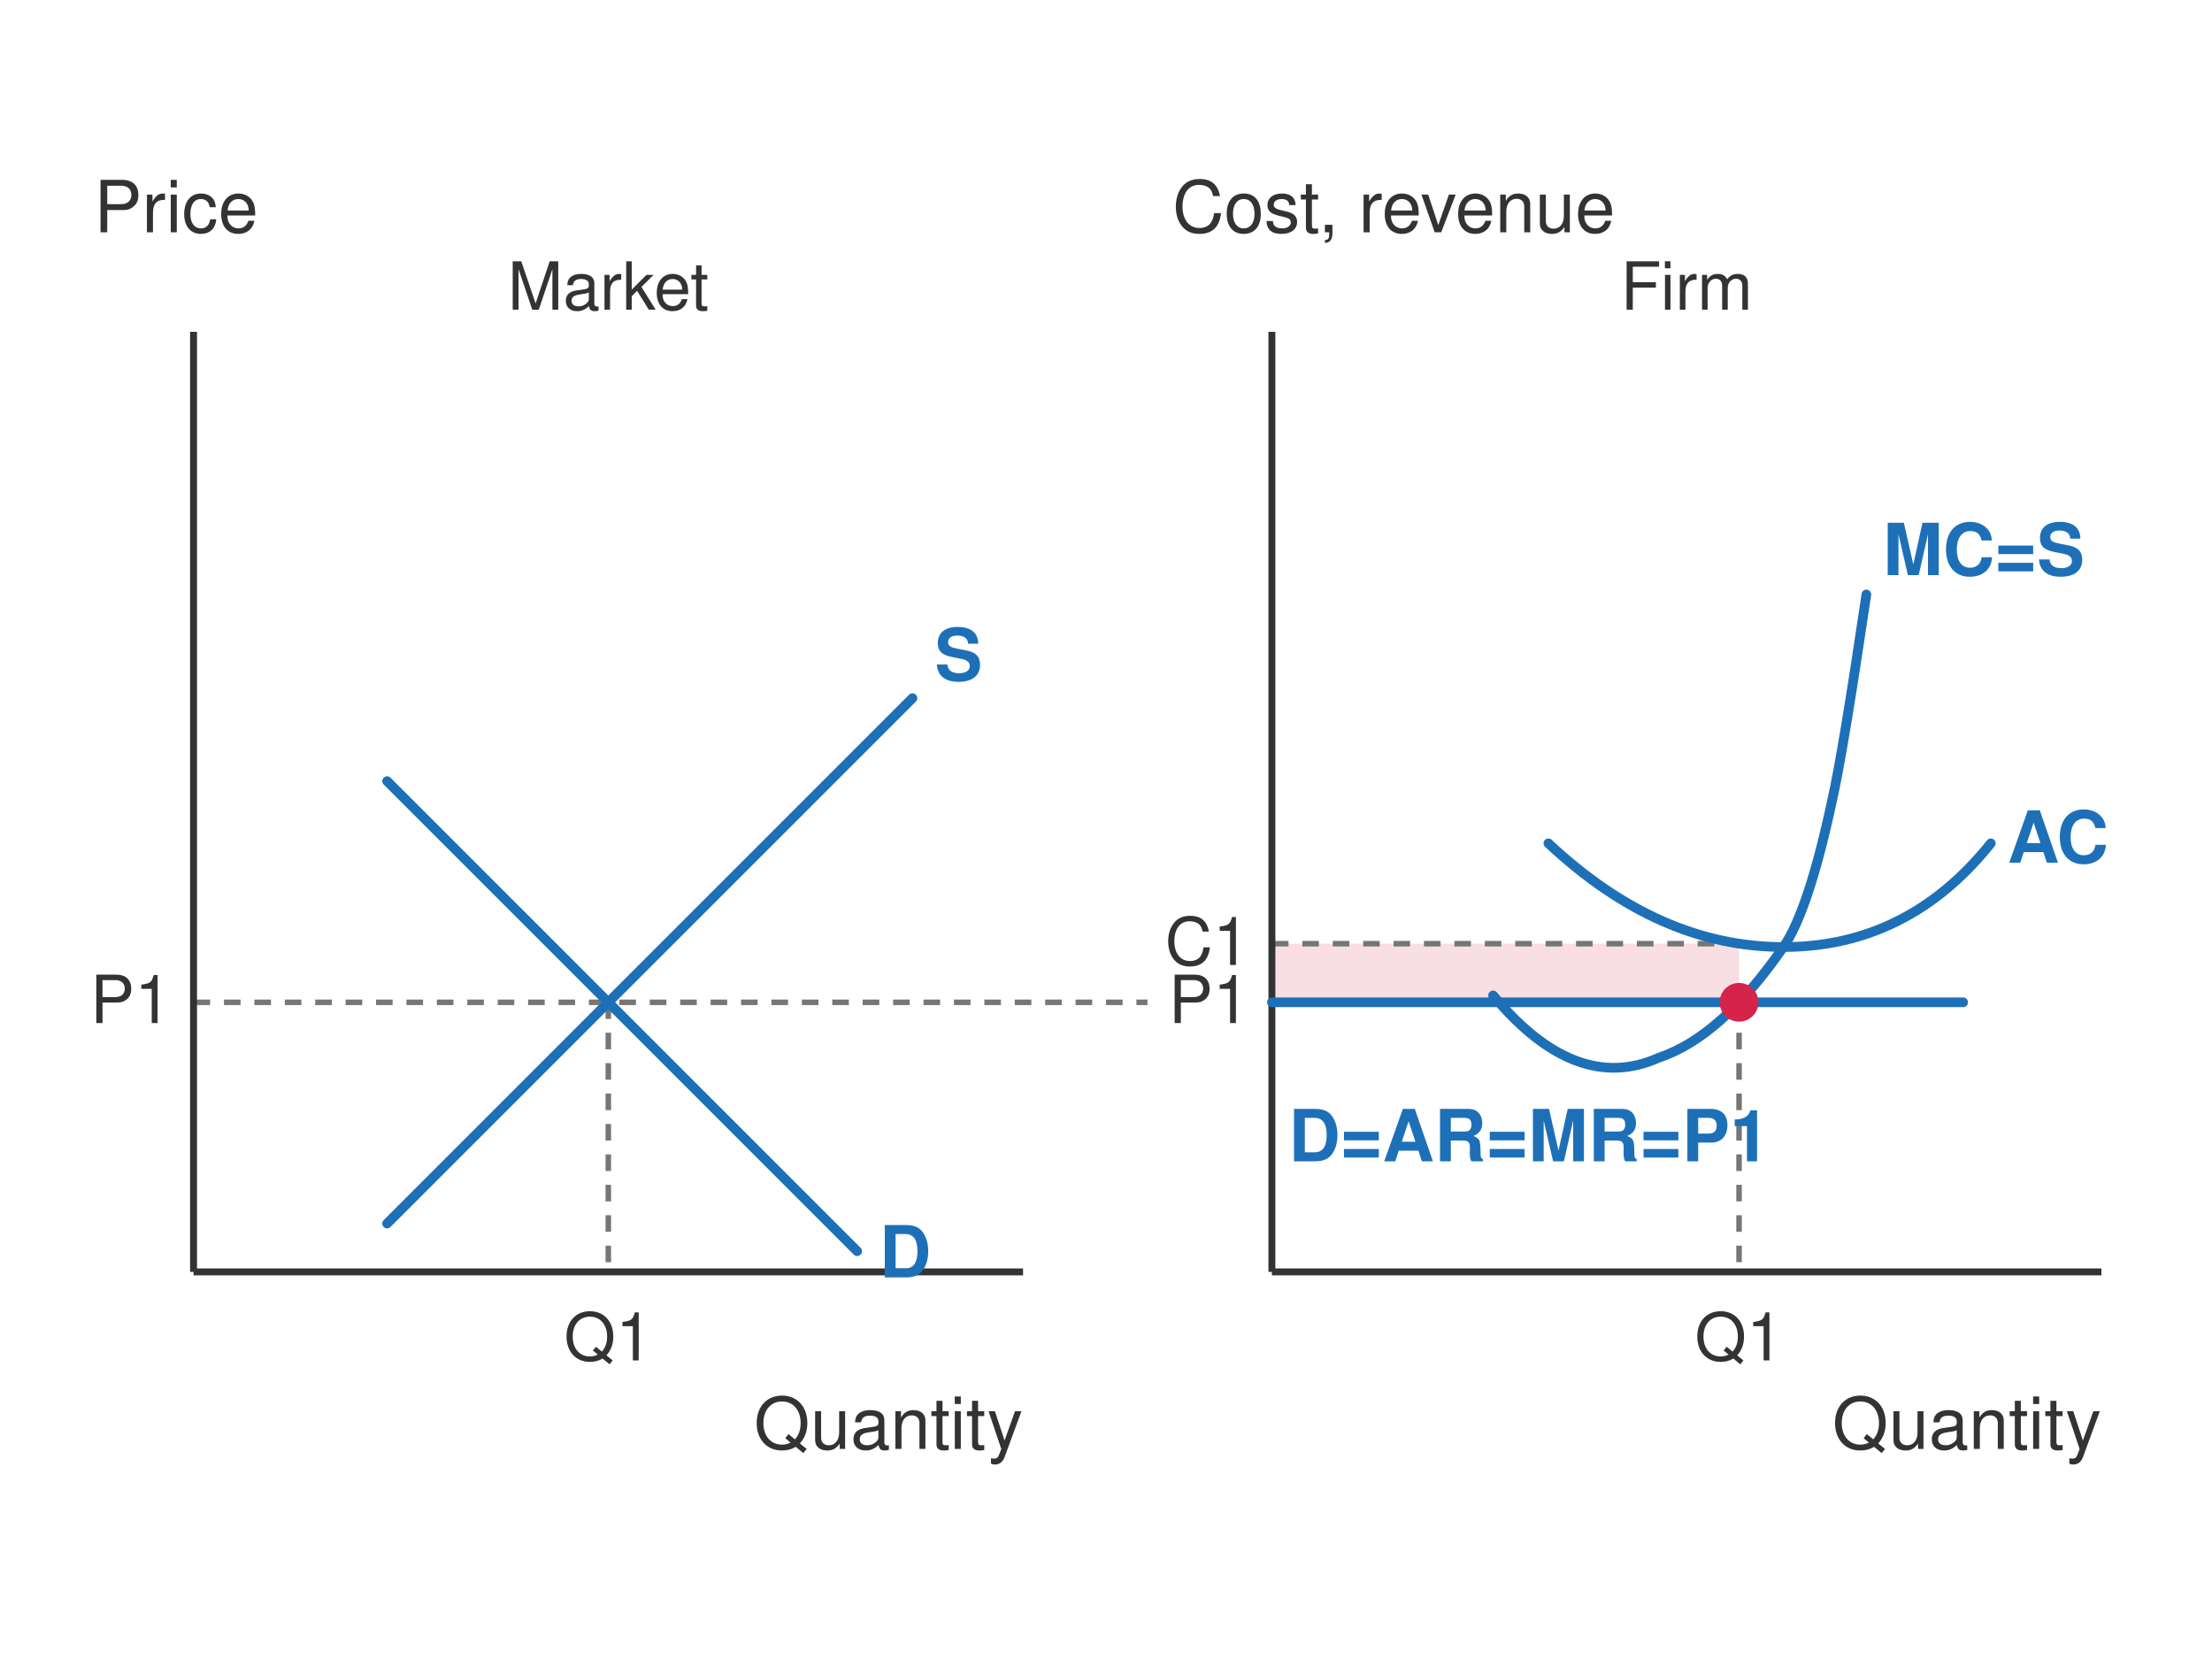
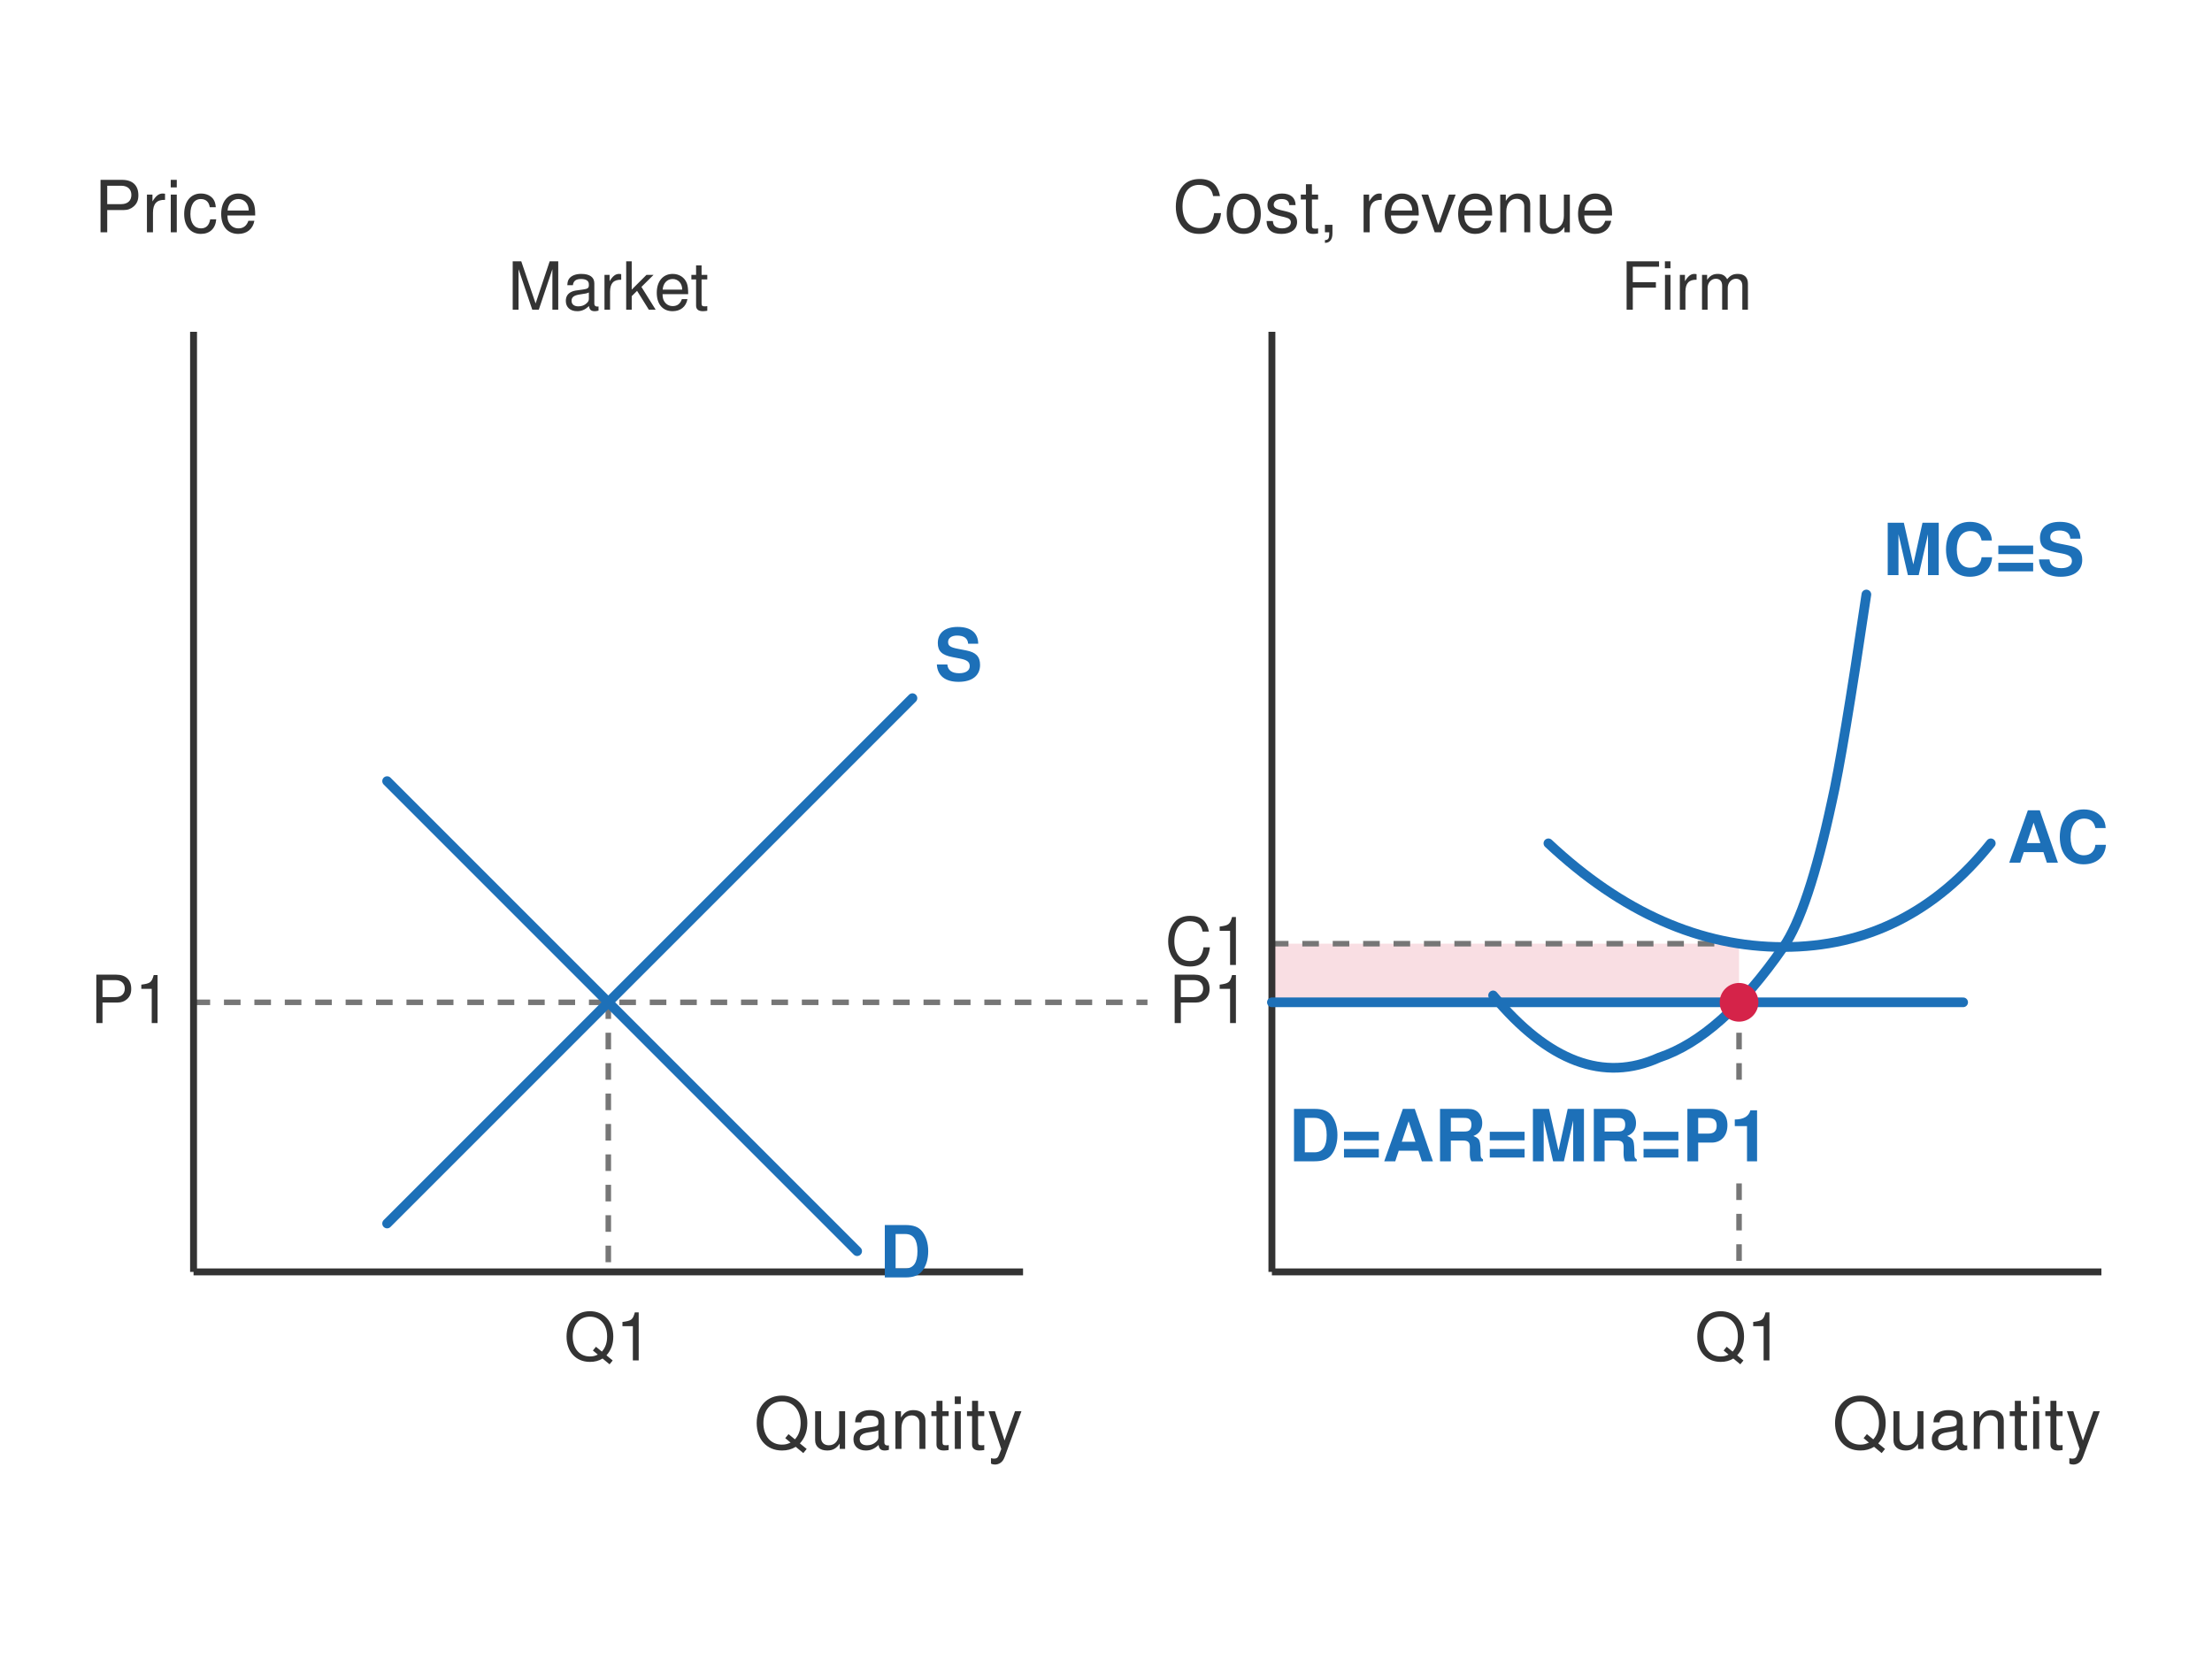
<svg xmlns="http://www.w3.org/2000/svg" viewBox="0 0 800 600" role="img" aria-labelledby="t d" font-family="Helvetica Neue, Helvetica, Arial, sans-serif">
  <rect x="460" y="341.3" width="168.95" height="21.2" fill="#d52349" fill-opacity="0.15" />
  <line x1="70" y1="362.5" x2="415" y2="362.5" stroke="#767676" stroke-width="2" stroke-dasharray="6 5" />
  <line x1="220" y1="362.5" x2="220" y2="460" stroke="#767676" stroke-width="2" stroke-dasharray="6 5" />
  <line x1="460" y1="341.3" x2="628.95" y2="341.3" stroke="#767676" stroke-width="2" stroke-dasharray="6 5" />
-   <line x1="628.95" y1="362.5" x2="628.95" y2="460" stroke="#767676" stroke-width="2" stroke-dasharray="6 5" />
+   <line x1="628.95" y1="362.5" x2="628.95" y2="393" stroke="#767676" stroke-width="2" stroke-dasharray="6 5" />
+   <line x1="628.95" y1="428" x2="628.95" y2="460" stroke="#767676" stroke-width="2" stroke-dasharray="6 5" />
  <line x1="70" y1="120" x2="70" y2="460" stroke="#333333" stroke-width="2.5" />
  <line x1="70" y1="460" x2="370" y2="460" stroke="#333333" stroke-width="2.5" />
  <text x="34" y="84" font-size="26" fill="#333333">Price</text>
  <text x="370" y="524" font-size="26" fill="#333333" text-anchor="end">Quantity</text>
  <line x1="460" y1="120" x2="460" y2="460" stroke="#333333" stroke-width="2.5" />
  <line x1="460" y1="460" x2="760" y2="460" stroke="#333333" stroke-width="2.5" />
  <text x="424" y="84" font-size="26" fill="#333333">Cost, revenue</text>
  <text x="760" y="524" font-size="26" fill="#333333" text-anchor="end">Quantity</text>
  <text x="220" y="112" font-size="24" fill="#333333" text-anchor="middle">Market</text>
  <text x="610" y="112" font-size="24" fill="#333333" text-anchor="middle">Firm</text>
  <line x1="140" y1="442.5" x2="330" y2="252.5" stroke="#1d70b8" stroke-width="3.5" stroke-linecap="round" />
  <line x1="140" y1="282.5" x2="310" y2="452.5" stroke="#1d70b8" stroke-width="3.5" stroke-linecap="round" />
  <line x1="460" y1="362.5" x2="710" y2="362.5" stroke="#1d70b8" stroke-width="3.5" stroke-linecap="round" />
  <path d="M 540,360 Q 570,396 600,382.5 Q 622.5,375 645,342.5 Q 654,329.5 662.5,290 Q 666.5,272.5 675,215" fill="none" stroke="#1d70b8" stroke-width="3.5" stroke-linecap="round" />
  <path d="M 560,305 Q 600,342.5 645,342.5 Q 690,342.5 720,305" fill="none" stroke="#1d70b8" stroke-width="3.5" stroke-linecap="round" />
  <circle cx="628.95" cy="362.5" r="7" fill="#d52349" />
  <text x="338" y="246" font-size="26" font-weight="700" fill="#1d70b8">S</text>
  <text x="318" y="462" font-size="26" font-weight="700" fill="#1d70b8">D</text>
  <text x="62" y="370" font-size="24" fill="#333333" text-anchor="end">P1</text>
  <text x="220" y="492" font-size="24" fill="#333333" text-anchor="middle">Q1</text>
  <text x="466" y="420" font-size="26" font-weight="700" fill="#1d70b8">D=AR=MR=P1</text>
  <text x="681" y="208" font-size="26" font-weight="700" fill="#1d70b8">MC=S</text>
  <text x="726" y="312" font-size="26" font-weight="700" fill="#1d70b8">AC</text>
  <text x="452" y="349" font-size="24" fill="#333333" text-anchor="end">C1</text>
  <text x="452" y="370" font-size="24" fill="#333333" text-anchor="end">P1</text>
  <text x="628.95" y="492" font-size="24" fill="#333333" text-anchor="middle">Q1</text>
</svg>
